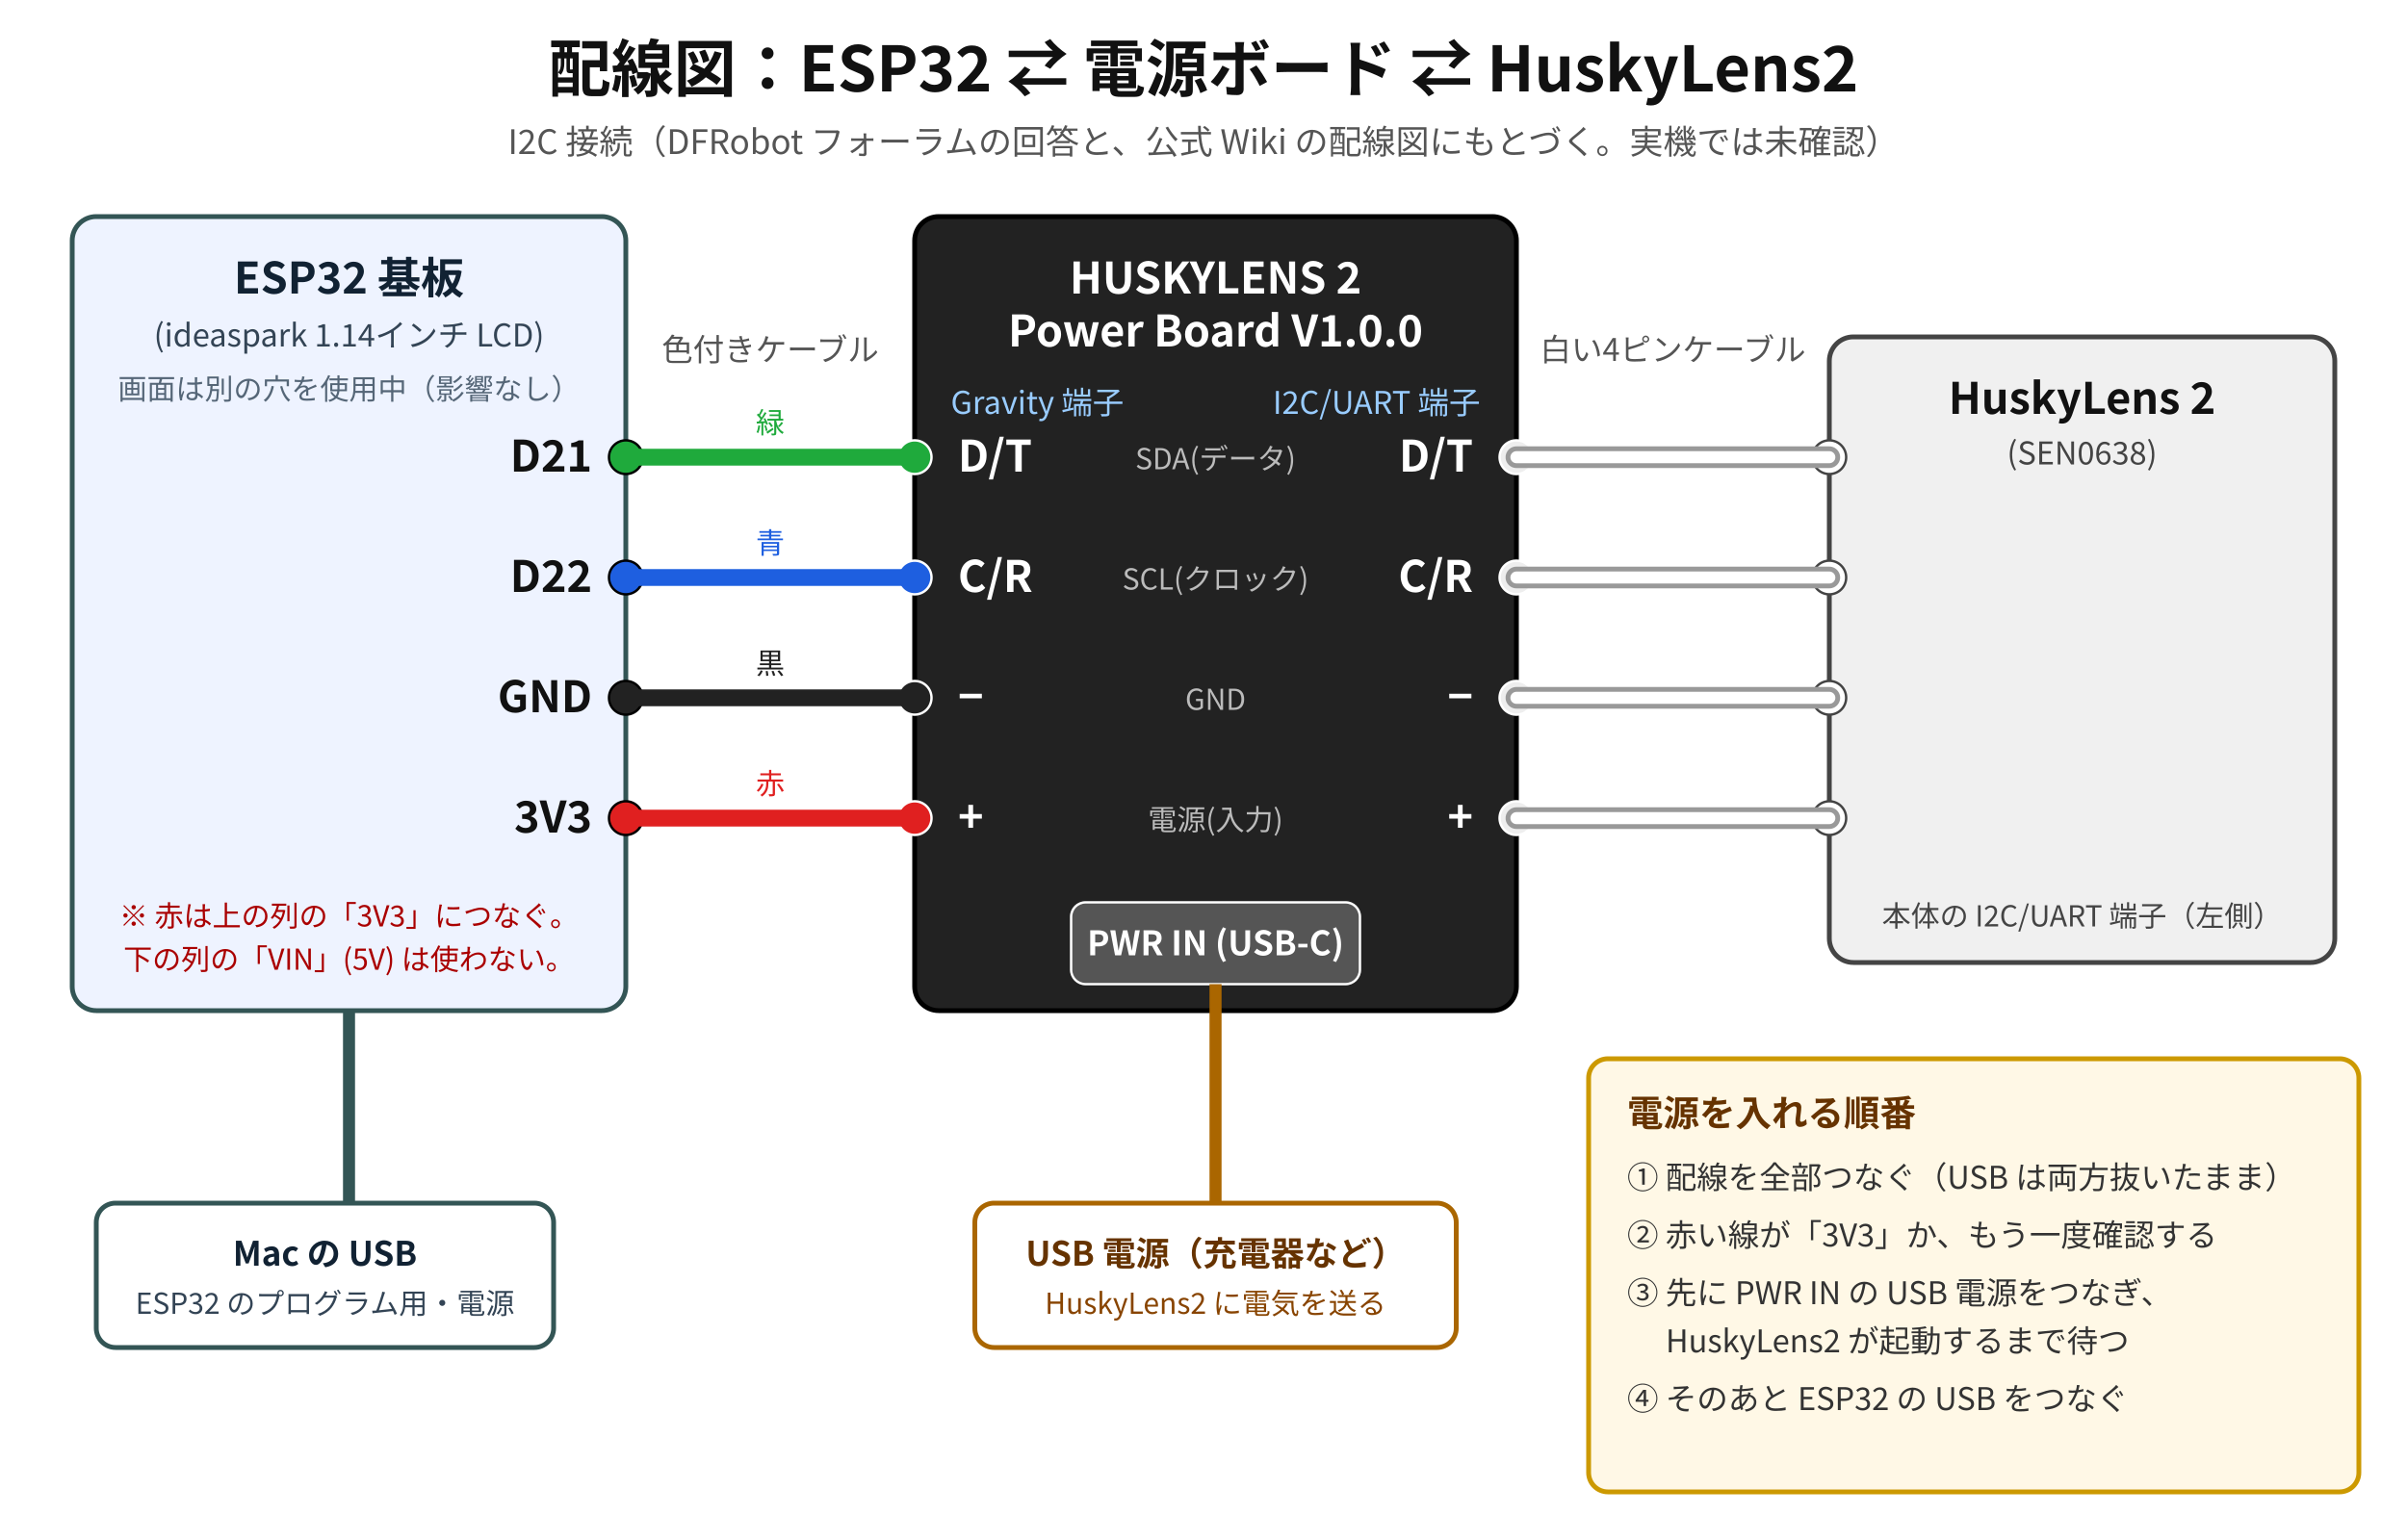
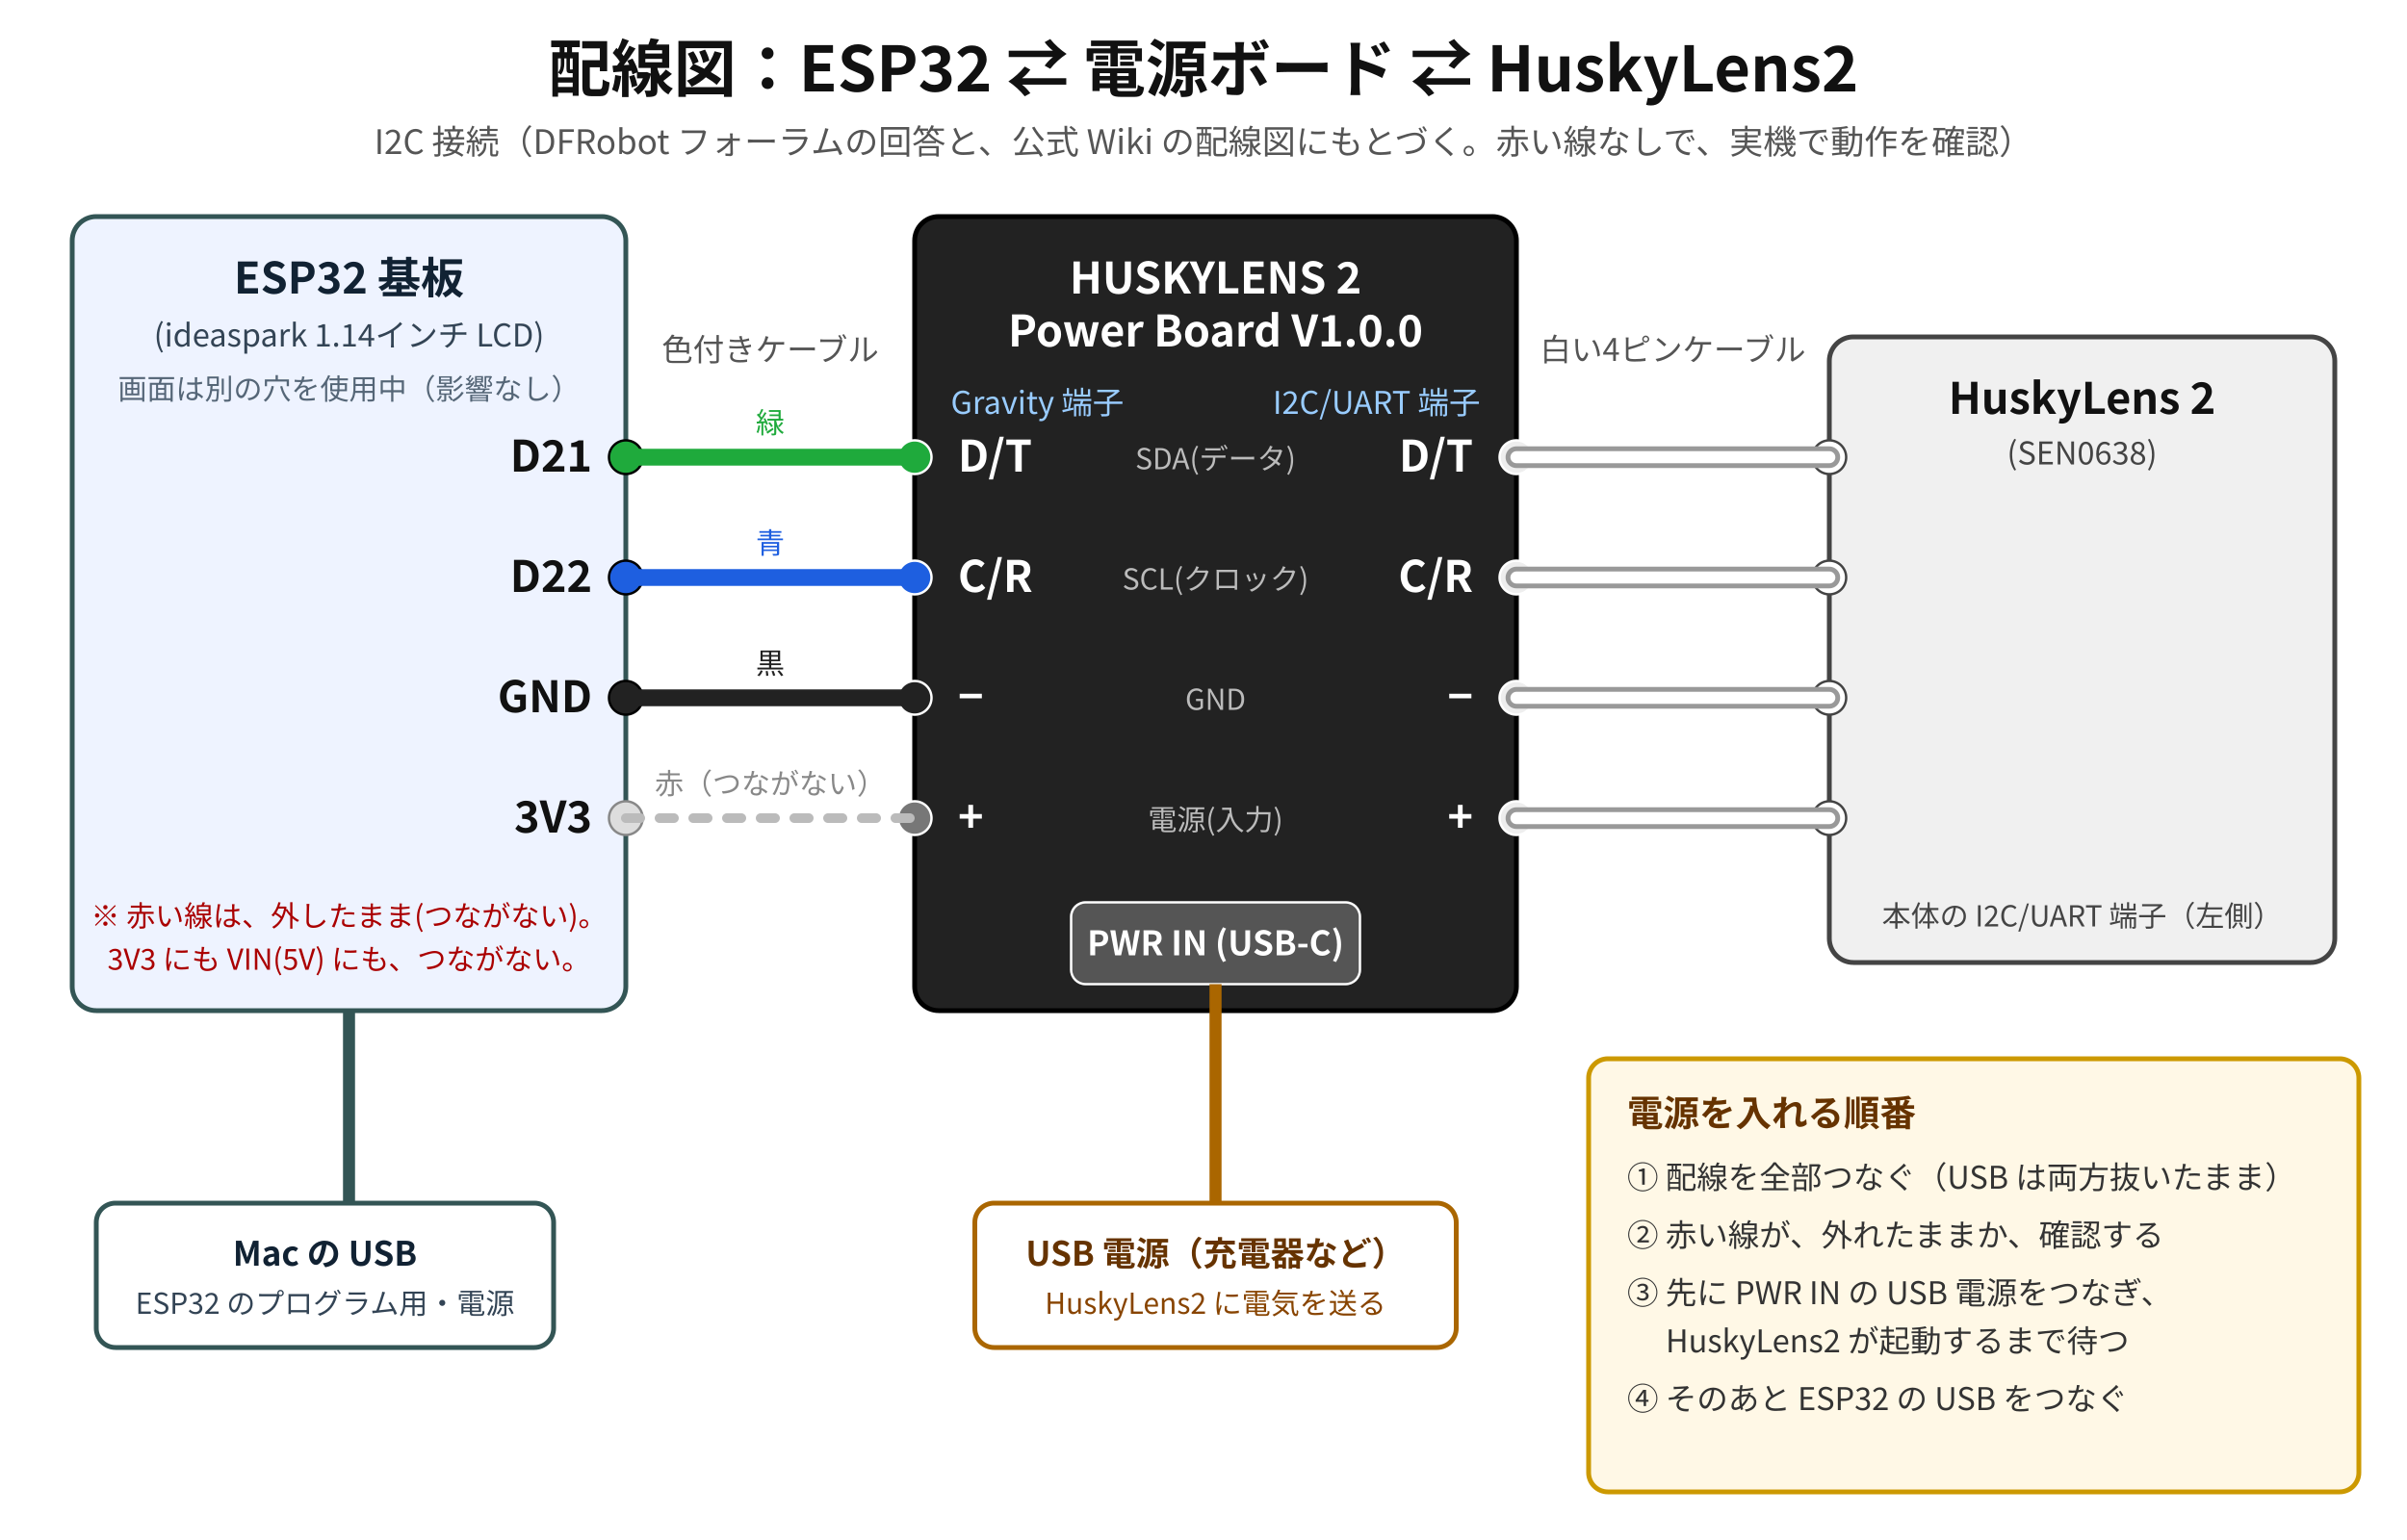
<svg xmlns="http://www.w3.org/2000/svg" viewBox="0 0 1000 640" width="1000" height="640" font-family="Noto Sans CJK JP, WenQuanYi Zen Hei, Hiragino Sans, Yu Gothic, sans-serif">
  <rect width="1000" height="640" fill="#ffffff" />
  <text x="500" y="38" font-size="26" font-weight="bold" text-anchor="middle" fill="#111">配線図：ESP32 ⇄ 電源ボード ⇄ HuskyLens2</text>
-   <text x="500" y="64" font-size="14" text-anchor="middle" fill="#555">I2C 接続（DFRobot フォーラムの回答と、公式 Wiki の配線図にもとづく。実機では未確認）</text>
+   <text x="500" y="64" font-size="14" text-anchor="middle" fill="#555">I2C 接続（DFRobot フォーラムの回答と、公式 Wiki の配線図にもとづく。赤い線なしで、実機で動作を確認）</text>
  <rect x="30" y="90" width="230" height="330" rx="10" fill="#eef3ff" stroke="#355" stroke-width="2" />
  <text x="145" y="122" font-size="18" font-weight="bold" text-anchor="middle" fill="#123">ESP32 基板</text>
  <text x="145" y="144" font-size="13" text-anchor="middle" fill="#345">(ideaspark 1.14インチ LCD)</text>
  <text x="145" y="166" font-size="12" text-anchor="middle" fill="#567">画面は別の穴を使用中（影響なし）</text>
  <circle cx="260" cy="190" r="7" fill="#1faa3c" stroke="#000" />
  <text x="246" y="196" font-size="18" font-weight="bold" text-anchor="end" fill="#111">D21</text>
  <circle cx="260" cy="240" r="7" fill="#1e5fe0" stroke="#000" />
  <text x="246" y="246" font-size="18" font-weight="bold" text-anchor="end" fill="#111">D22</text>
  <circle cx="260" cy="290" r="7" fill="#222222" stroke="#000" />
  <text x="246" y="296" font-size="18" font-weight="bold" text-anchor="end" fill="#111">GND</text>
-   <circle cx="260" cy="340" r="7" fill="#e02020" stroke="#000" />
+   <circle cx="260" cy="340" r="7" fill="#dddddd" stroke="#888" />
  <text x="246" y="346" font-size="18" font-weight="bold" text-anchor="end" fill="#111">3V3</text>
-   <text x="145" y="385" font-size="12" text-anchor="middle" fill="#a00">※ 赤は上の列の「3V3」につなぐ。</text>
-   <text x="145" y="403" font-size="12" text-anchor="middle" fill="#a00">下の列の「VIN」(5V) は使わない。</text>
+   <text x="145" y="385" font-size="12" text-anchor="middle" fill="#a00">※ 赤い線は、外したまま(つながない)。</text>
+   <text x="145" y="403" font-size="12" text-anchor="middle" fill="#a00">3V3 にも VIN(5V) にも、つながない。</text>
  <rect x="380" y="90" width="250" height="330" rx="10" fill="#222" stroke="#000" stroke-width="2" />
  <text x="505" y="122" font-size="18" font-weight="bold" text-anchor="middle" fill="#fff">HUSKYLENS 2</text>
  <text x="505" y="144" font-size="18" font-weight="bold" text-anchor="middle" fill="#fff">Power Board V1.0.0</text>
  <text x="395" y="172" font-size="13" fill="#9cf">Gravity 端子</text>
  <text x="615" y="172" font-size="13" text-anchor="end" fill="#9cf">I2C/UART 端子</text>
  <circle cx="380" cy="190" r="7" fill="#1faa3c" stroke="#fff" />
  <text x="398" y="196" font-size="18" font-weight="bold" fill="#fff">D/T</text>
  <circle cx="630" cy="190" r="7" fill="#eee" stroke="#fff" />
  <text x="612" y="196" font-size="18" font-weight="bold" text-anchor="end" fill="#fff">D/T</text>
  <circle cx="380" cy="240" r="7" fill="#1e5fe0" stroke="#fff" />
  <text x="398" y="246" font-size="18" font-weight="bold" fill="#fff">C/R</text>
  <circle cx="630" cy="240" r="7" fill="#eee" stroke="#fff" />
  <text x="612" y="246" font-size="18" font-weight="bold" text-anchor="end" fill="#fff">C/R</text>
  <circle cx="380" cy="290" r="7" fill="#222222" stroke="#fff" />
  <text x="398" y="296" font-size="18" font-weight="bold" fill="#fff">−</text>
  <circle cx="630" cy="290" r="7" fill="#eee" stroke="#fff" />
  <text x="612" y="296" font-size="18" font-weight="bold" text-anchor="end" fill="#fff">−</text>
-   <circle cx="380" cy="340" r="7" fill="#e02020" stroke="#fff" />
+   <circle cx="380" cy="340" r="7" fill="#777777" stroke="#fff" />
  <text x="398" y="346" font-size="18" font-weight="bold" fill="#fff">+</text>
  <circle cx="630" cy="340" r="7" fill="#eee" stroke="#fff" />
  <text x="612" y="346" font-size="18" font-weight="bold" text-anchor="end" fill="#fff">+</text>
  <text x="505" y="195" font-size="12" text-anchor="middle" fill="#bbb">SDA(データ)</text>
  <text x="505" y="245" font-size="12" text-anchor="middle" fill="#bbb">SCL(クロック)</text>
  <text x="505" y="295" font-size="12" text-anchor="middle" fill="#bbb">GND</text>
  <text x="505" y="345" font-size="12" text-anchor="middle" fill="#bbb">電源(入力)</text>
  <rect x="445" y="375" width="120" height="34" rx="6" fill="#555" stroke="#fff" />
  <text x="505" y="397" font-size="14" font-weight="bold" text-anchor="middle" fill="#fff">PWR IN (USB-C)</text>
  <rect x="760" y="140" width="210" height="260" rx="10" fill="#f0f0f0" stroke="#444" stroke-width="2" />
  <text x="865" y="172" font-size="18" font-weight="bold" text-anchor="middle" fill="#111">HuskyLens 2</text>
  <text x="865" y="193" font-size="13" text-anchor="middle" fill="#444">(SEN0638)</text>
  <circle cx="760" cy="190" r="7" fill="#fff" stroke="#444" />
  <circle cx="760" cy="240" r="7" fill="#fff" stroke="#444" />
  <circle cx="760" cy="290" r="7" fill="#fff" stroke="#444" />
  <circle cx="760" cy="340" r="7" fill="#fff" stroke="#444" />
  <text x="865" y="385" font-size="12" text-anchor="middle" fill="#444">本体の I2C/UART 端子（左側）</text>
  <text x="320" y="150" font-size="13" text-anchor="middle" fill="#555">色付きケーブル</text>
  <line x1="260" y1="190" x2="380" y2="190" stroke="#1faa3c" stroke-width="7" stroke-linecap="round" />
  <text x="320" y="180" font-size="12" text-anchor="middle" fill="#1faa3c">緑</text>
  <line x1="260" y1="240" x2="380" y2="240" stroke="#1e5fe0" stroke-width="7" stroke-linecap="round" />
  <text x="320" y="230" font-size="12" text-anchor="middle" fill="#1e5fe0">青</text>
  <line x1="260" y1="290" x2="380" y2="290" stroke="#222222" stroke-width="7" stroke-linecap="round" />
  <text x="320" y="280" font-size="12" text-anchor="middle" fill="#222222">黒</text>
-   <line x1="260" y1="340" x2="380" y2="340" stroke="#e02020" stroke-width="7" stroke-linecap="round" />
-   <text x="320" y="330" font-size="12" text-anchor="middle" fill="#e02020">赤</text>
+   <line x1="260" y1="340" x2="380" y2="340" stroke="#bbbbbb" stroke-width="4" stroke-dasharray="6 8" stroke-linecap="round" />
+   <text x="320" y="330" font-size="12" text-anchor="middle" fill="#888">赤（つながない）</text>
  <text x="695" y="150" font-size="13" text-anchor="middle" fill="#555">白い4ピンケーブル</text>
  <line x1="630" y1="190" x2="760" y2="190" stroke="#999" stroke-width="9" stroke-linecap="round" />
  <line x1="630" y1="190" x2="760" y2="190" stroke="#fff" stroke-width="5" stroke-linecap="round" />
  <line x1="630" y1="240" x2="760" y2="240" stroke="#999" stroke-width="9" stroke-linecap="round" />
  <line x1="630" y1="240" x2="760" y2="240" stroke="#fff" stroke-width="5" stroke-linecap="round" />
  <line x1="630" y1="290" x2="760" y2="290" stroke="#999" stroke-width="9" stroke-linecap="round" />
  <line x1="630" y1="290" x2="760" y2="290" stroke="#fff" stroke-width="5" stroke-linecap="round" />
  <line x1="630" y1="340" x2="760" y2="340" stroke="#999" stroke-width="9" stroke-linecap="round" />
  <line x1="630" y1="340" x2="760" y2="340" stroke="#fff" stroke-width="5" stroke-linecap="round" />
  <rect x="40" y="500" width="190" height="60" rx="8" fill="#fff" stroke="#355" stroke-width="2" />
  <text x="135" y="526" font-size="14" font-weight="bold" text-anchor="middle" fill="#123">Mac の USB</text>
  <text x="135" y="546" font-size="12" text-anchor="middle" fill="#345">ESP32 のプログラム用・電源</text>
  <line x1="145" y1="420" x2="145" y2="500" stroke="#355" stroke-width="5" />
  <rect x="405" y="500" width="200" height="60" rx="8" fill="#fff" stroke="#a60" stroke-width="2" />
  <text x="505" y="526" font-size="14" font-weight="bold" text-anchor="middle" fill="#630">USB 電源（充電器など）</text>
  <text x="505" y="546" font-size="12" text-anchor="middle" fill="#840">HuskyLens2 に電気を送る</text>
  <line x1="505" y1="409" x2="505" y2="500" stroke="#a60" stroke-width="5" />
  <rect x="660" y="440" width="320" height="180" rx="8" fill="#fff8e6" stroke="#c90" stroke-width="2" />
  <text x="676" y="468" font-size="15" font-weight="bold" fill="#630">電源を入れる順番</text>
  <text x="676" y="494" font-size="13" fill="#333">① 配線を全部つなぐ（USB は両方抜いたまま）</text>
-   <text x="676" y="518" font-size="13" fill="#333">② 赤い線が「3V3」か、もう一度確認する</text>
+   <text x="676" y="518" font-size="13" fill="#333">② 赤い線が、外れたままか、確認する</text>
  <text x="676" y="542" font-size="13" fill="#333">③ 先に PWR IN の USB 電源をつなぎ、</text>
  <text x="692" y="562" font-size="13" fill="#333">HuskyLens2 が起動するまで待つ</text>
  <text x="676" y="586" font-size="13" fill="#333">④ そのあと ESP32 の USB をつなぐ</text>
</svg>
